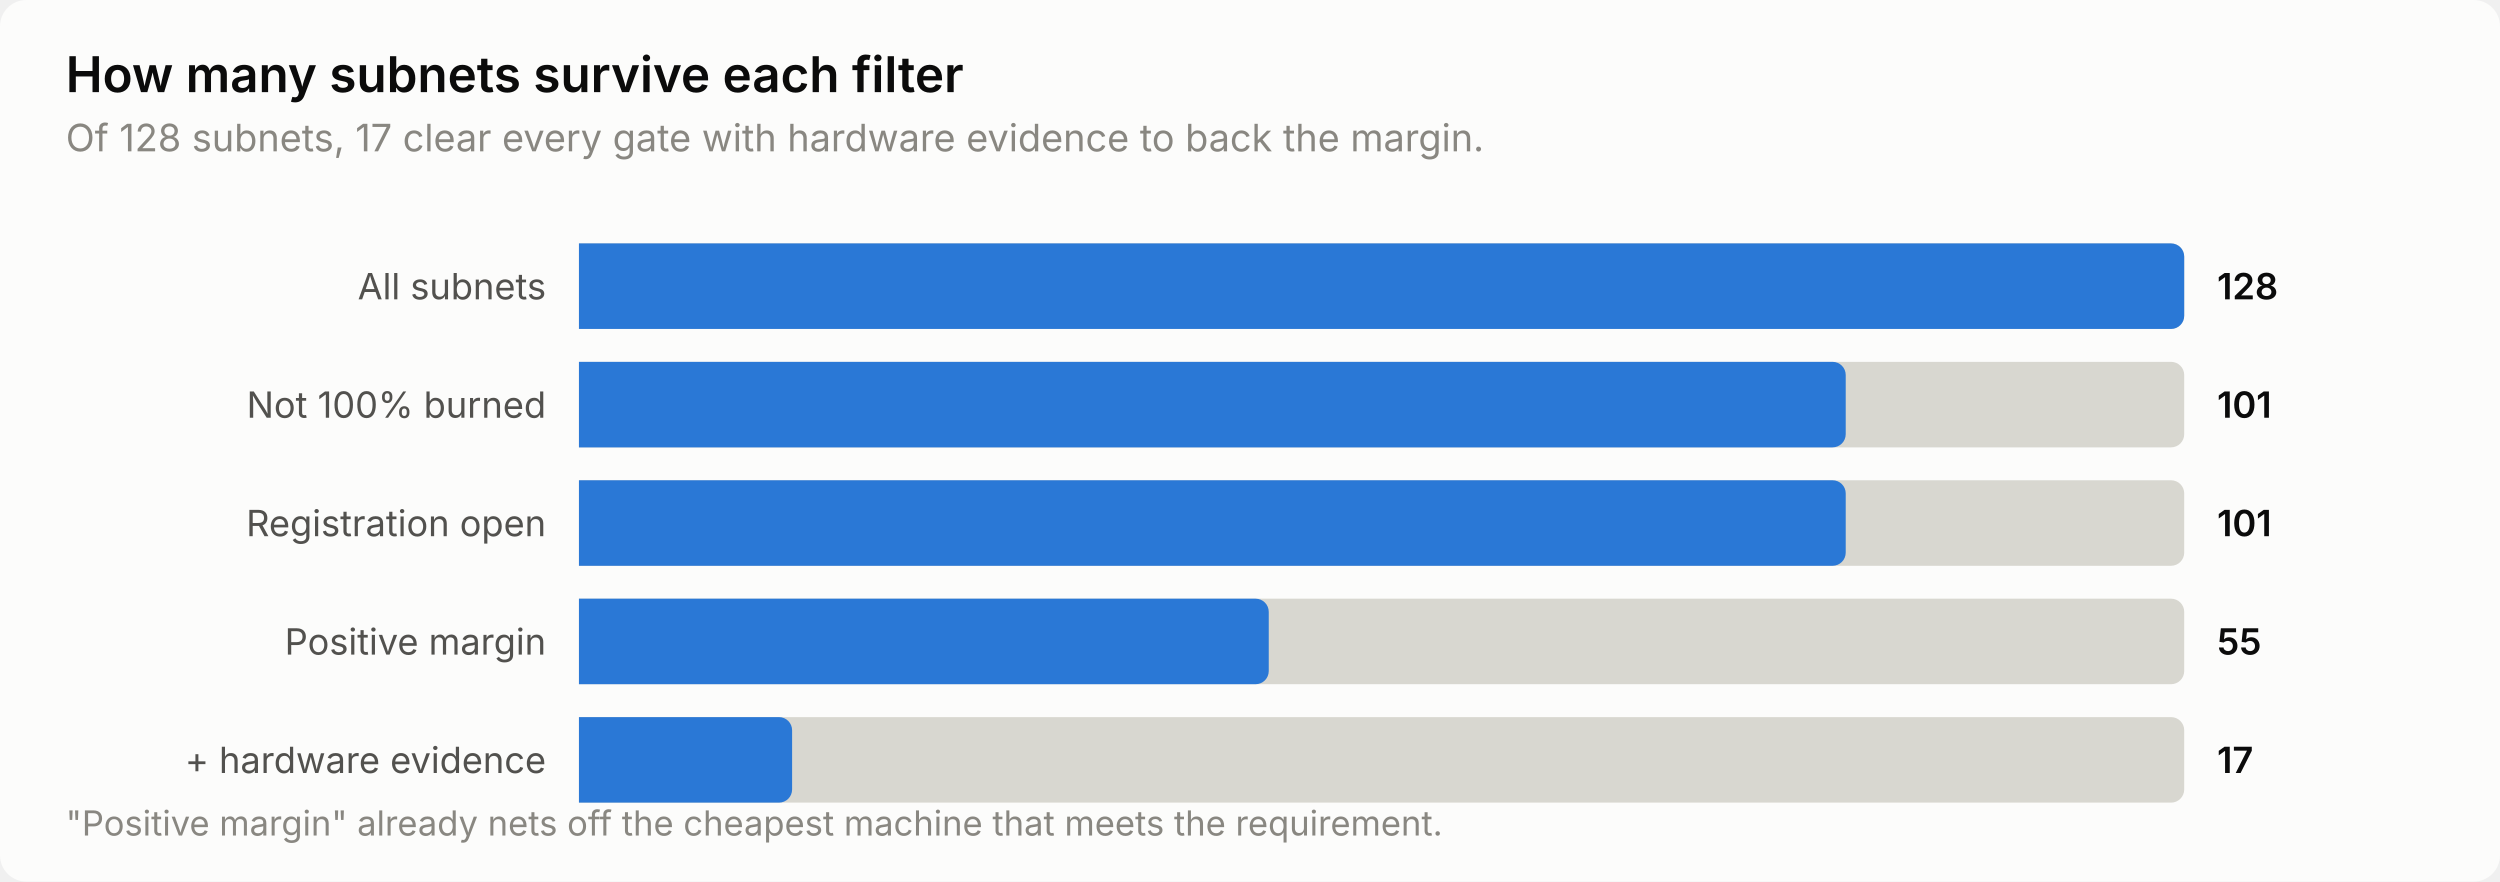
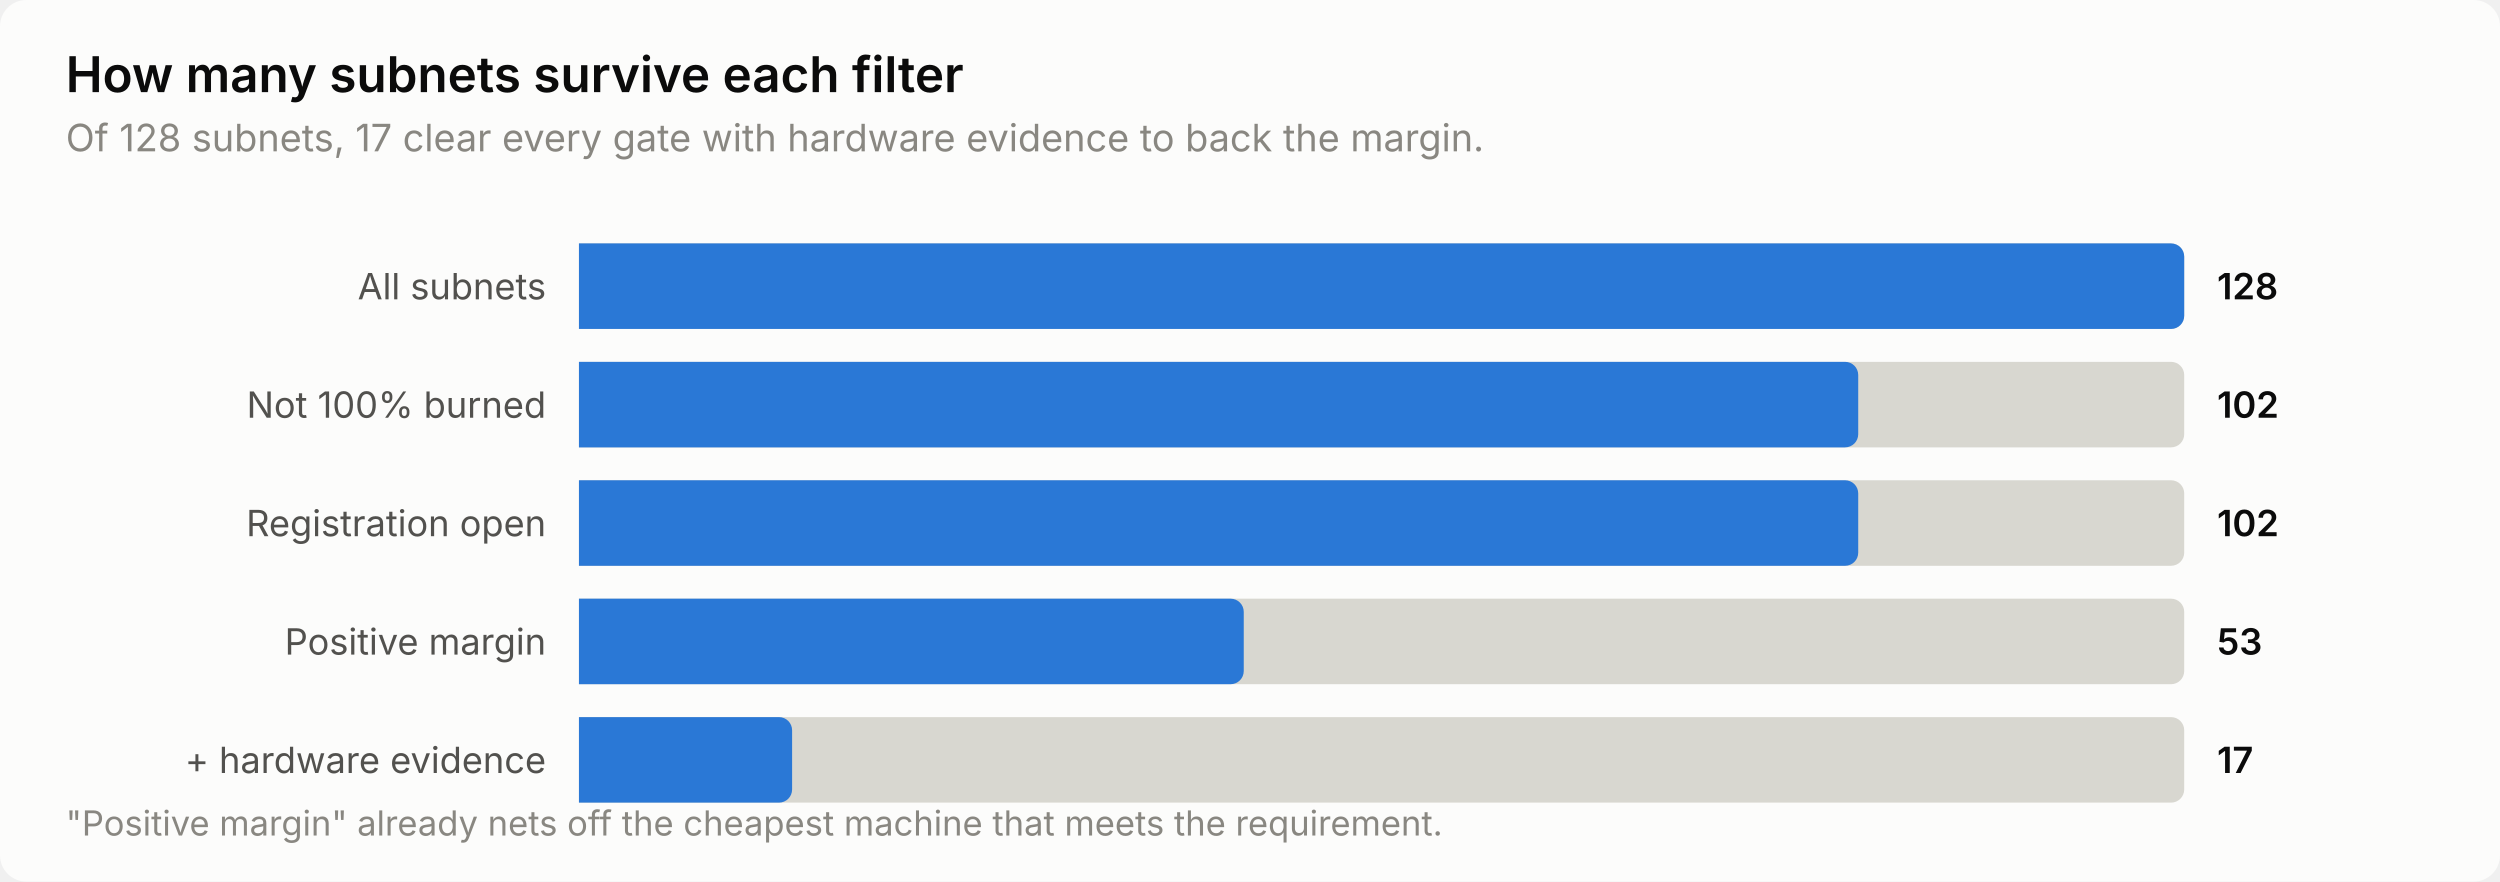
<svg xmlns="http://www.w3.org/2000/svg" width="760" height="268" viewBox="0 0 760 268" role="img" aria-label="How many subnets survive each filter">
  <style>
    text { font-family: system-ui, -apple-system, 'Segoe UI', sans-serif; }
    .t-title { font-size: 15px; font-weight: 600; }
    .t-sub { font-size: 11.5px; }
    .t-lab { font-size: 11px; }
    .t-val { font-size: 11px; font-weight: 600; font-variant-numeric: tabular-nums; }
    .t-tick { font-size: 10.5px; font-variant-numeric: tabular-nums; }

    .surface { fill: #fcfcfb; }
    .ink { fill: #0b0b0b; }
    .ink2 { fill: #52514e; }
    .muted { fill: #898781; }
    .grid { stroke: #e1e0d9; }
    .axis { stroke: #c3c2b7; }
    .accent { fill: #2a78d6; }
    .critical { fill: #d03b3b; }
    .deemph { fill: #d8d7d0; }

    @media (prefers-color-scheme: dark) {
      .surface { fill: #1a1a19; }
      .ink { fill: #ffffff; }
      .ink2 { fill: #c3c2b7; }
      .muted { fill: #898781; }
      .grid { stroke: #2c2c2a; }
      .axis { stroke: #383835; }
      .accent { fill: #3987e5; }
      .deemph { fill: #3a3a37; }
    }
</style>
  <rect class="surface" width="760" height="268" rx="8" />
  <text class="ink t-title" x="20" y="28">How many subnets survive each filter</text>
  <text class="muted t-sub" x="20" y="46">Of 128 subnets, 17 clear every gate with hardware evidence to back the margin.</text>
  <text class="ink2 t-lab" x="166" y="91" text-anchor="end">All subnets</text>
  <path class="deemph" d="M176.0,74.0 H660.0 a4.0,4.0 0 0 1 4.0,4.0 V96.0 a4.0,4.0 0 0 1 -4.0,4.0 H176.0 Z" />
  <path class="accent" d="M176.0,74.0 H660.0 a4.0,4.0 0 0 1 4.0,4.0 V96.0 a4.0,4.0 0 0 1 -4.0,4.0 H176.0 Z" />
  <text class="ink t-val" x="674" y="91">128</text>
  <text class="ink2 t-lab" x="166" y="127" text-anchor="end">Not 100% burned</text>
  <path class="deemph" d="M176.0,110.0 H660.0 a4.0,4.0 0 0 1 4.0,4.0 V132.0 a4.0,4.0 0 0 1 -4.0,4.0 H176.0 Z" />
-   <path class="accent" d="M176.0,110.0 H557.1 a4.0,4.0 0 0 1 4.0,4.0 V132.0 a4.0,4.0 0 0 1 -4.0,4.0 H176.0 Z" />
-   <text class="ink t-val" x="674" y="127">101</text>
+   <path class="accent" d="M176.0,110.0 H560.9 a4.0,4.0 0 0 1 4.0,4.0 V132.0 a4.0,4.0 0 0 1 -4.0,4.0 H176.0 Z" />
+   <text class="ink t-val" x="674" y="127">102</text>
  <text class="ink2 t-lab" x="166" y="163" text-anchor="end">Registration open</text>
  <path class="deemph" d="M176.0,146.0 H660.0 a4.0,4.0 0 0 1 4.0,4.0 V168.0 a4.0,4.0 0 0 1 -4.0,4.0 H176.0 Z" />
-   <path class="accent" d="M176.0,146.0 H557.1 a4.0,4.0 0 0 1 4.0,4.0 V168.0 a4.0,4.0 0 0 1 -4.0,4.0 H176.0 Z" />
-   <text class="ink t-val" x="674" y="163">101</text>
+   <path class="accent" d="M176.0,146.0 H560.9 a4.0,4.0 0 0 1 4.0,4.0 V168.0 a4.0,4.0 0 0 1 -4.0,4.0 H176.0 Z" />
+   <text class="ink t-val" x="674" y="163">102</text>
  <text class="ink2 t-lab" x="166" y="199" text-anchor="end">Positive margin</text>
  <path class="deemph" d="M176.0,182.0 H660.0 a4.0,4.0 0 0 1 4.0,4.0 V204.0 a4.0,4.0 0 0 1 -4.0,4.0 H176.0 Z" />
-   <path class="accent" d="M176.0,182.0 H381.7 a4.0,4.0 0 0 1 4.0,4.0 V204.0 a4.0,4.0 0 0 1 -4.0,4.0 H176.0 Z" />
-   <text class="ink t-val" x="674" y="199">55</text>
+   <path class="accent" d="M176.0,182.0 H374.1 a4.0,4.0 0 0 1 4.0,4.0 V204.0 a4.0,4.0 0 0 1 -4.0,4.0 H176.0 Z" />
+   <text class="ink t-val" x="674" y="199">53</text>
  <text class="ink2 t-lab" x="166" y="235" text-anchor="end">+ hardware evidence</text>
  <path class="deemph" d="M176.0,218.0 H660.0 a4.0,4.0 0 0 1 4.0,4.0 V240.0 a4.0,4.0 0 0 1 -4.0,4.0 H176.0 Z" />
  <path class="accent" d="M176.0,218.0 H236.8 a4.0,4.0 0 0 1 4.0,4.0 V240.0 a4.0,4.0 0 0 1 -4.0,4.0 H176.0 Z" />
  <text class="ink t-val" x="674" y="235">17</text>
  <text class="muted t-tick" x="20" y="254">"Positive margin" already nets off the cheapest machine that meets the requirement.</text>
</svg>
